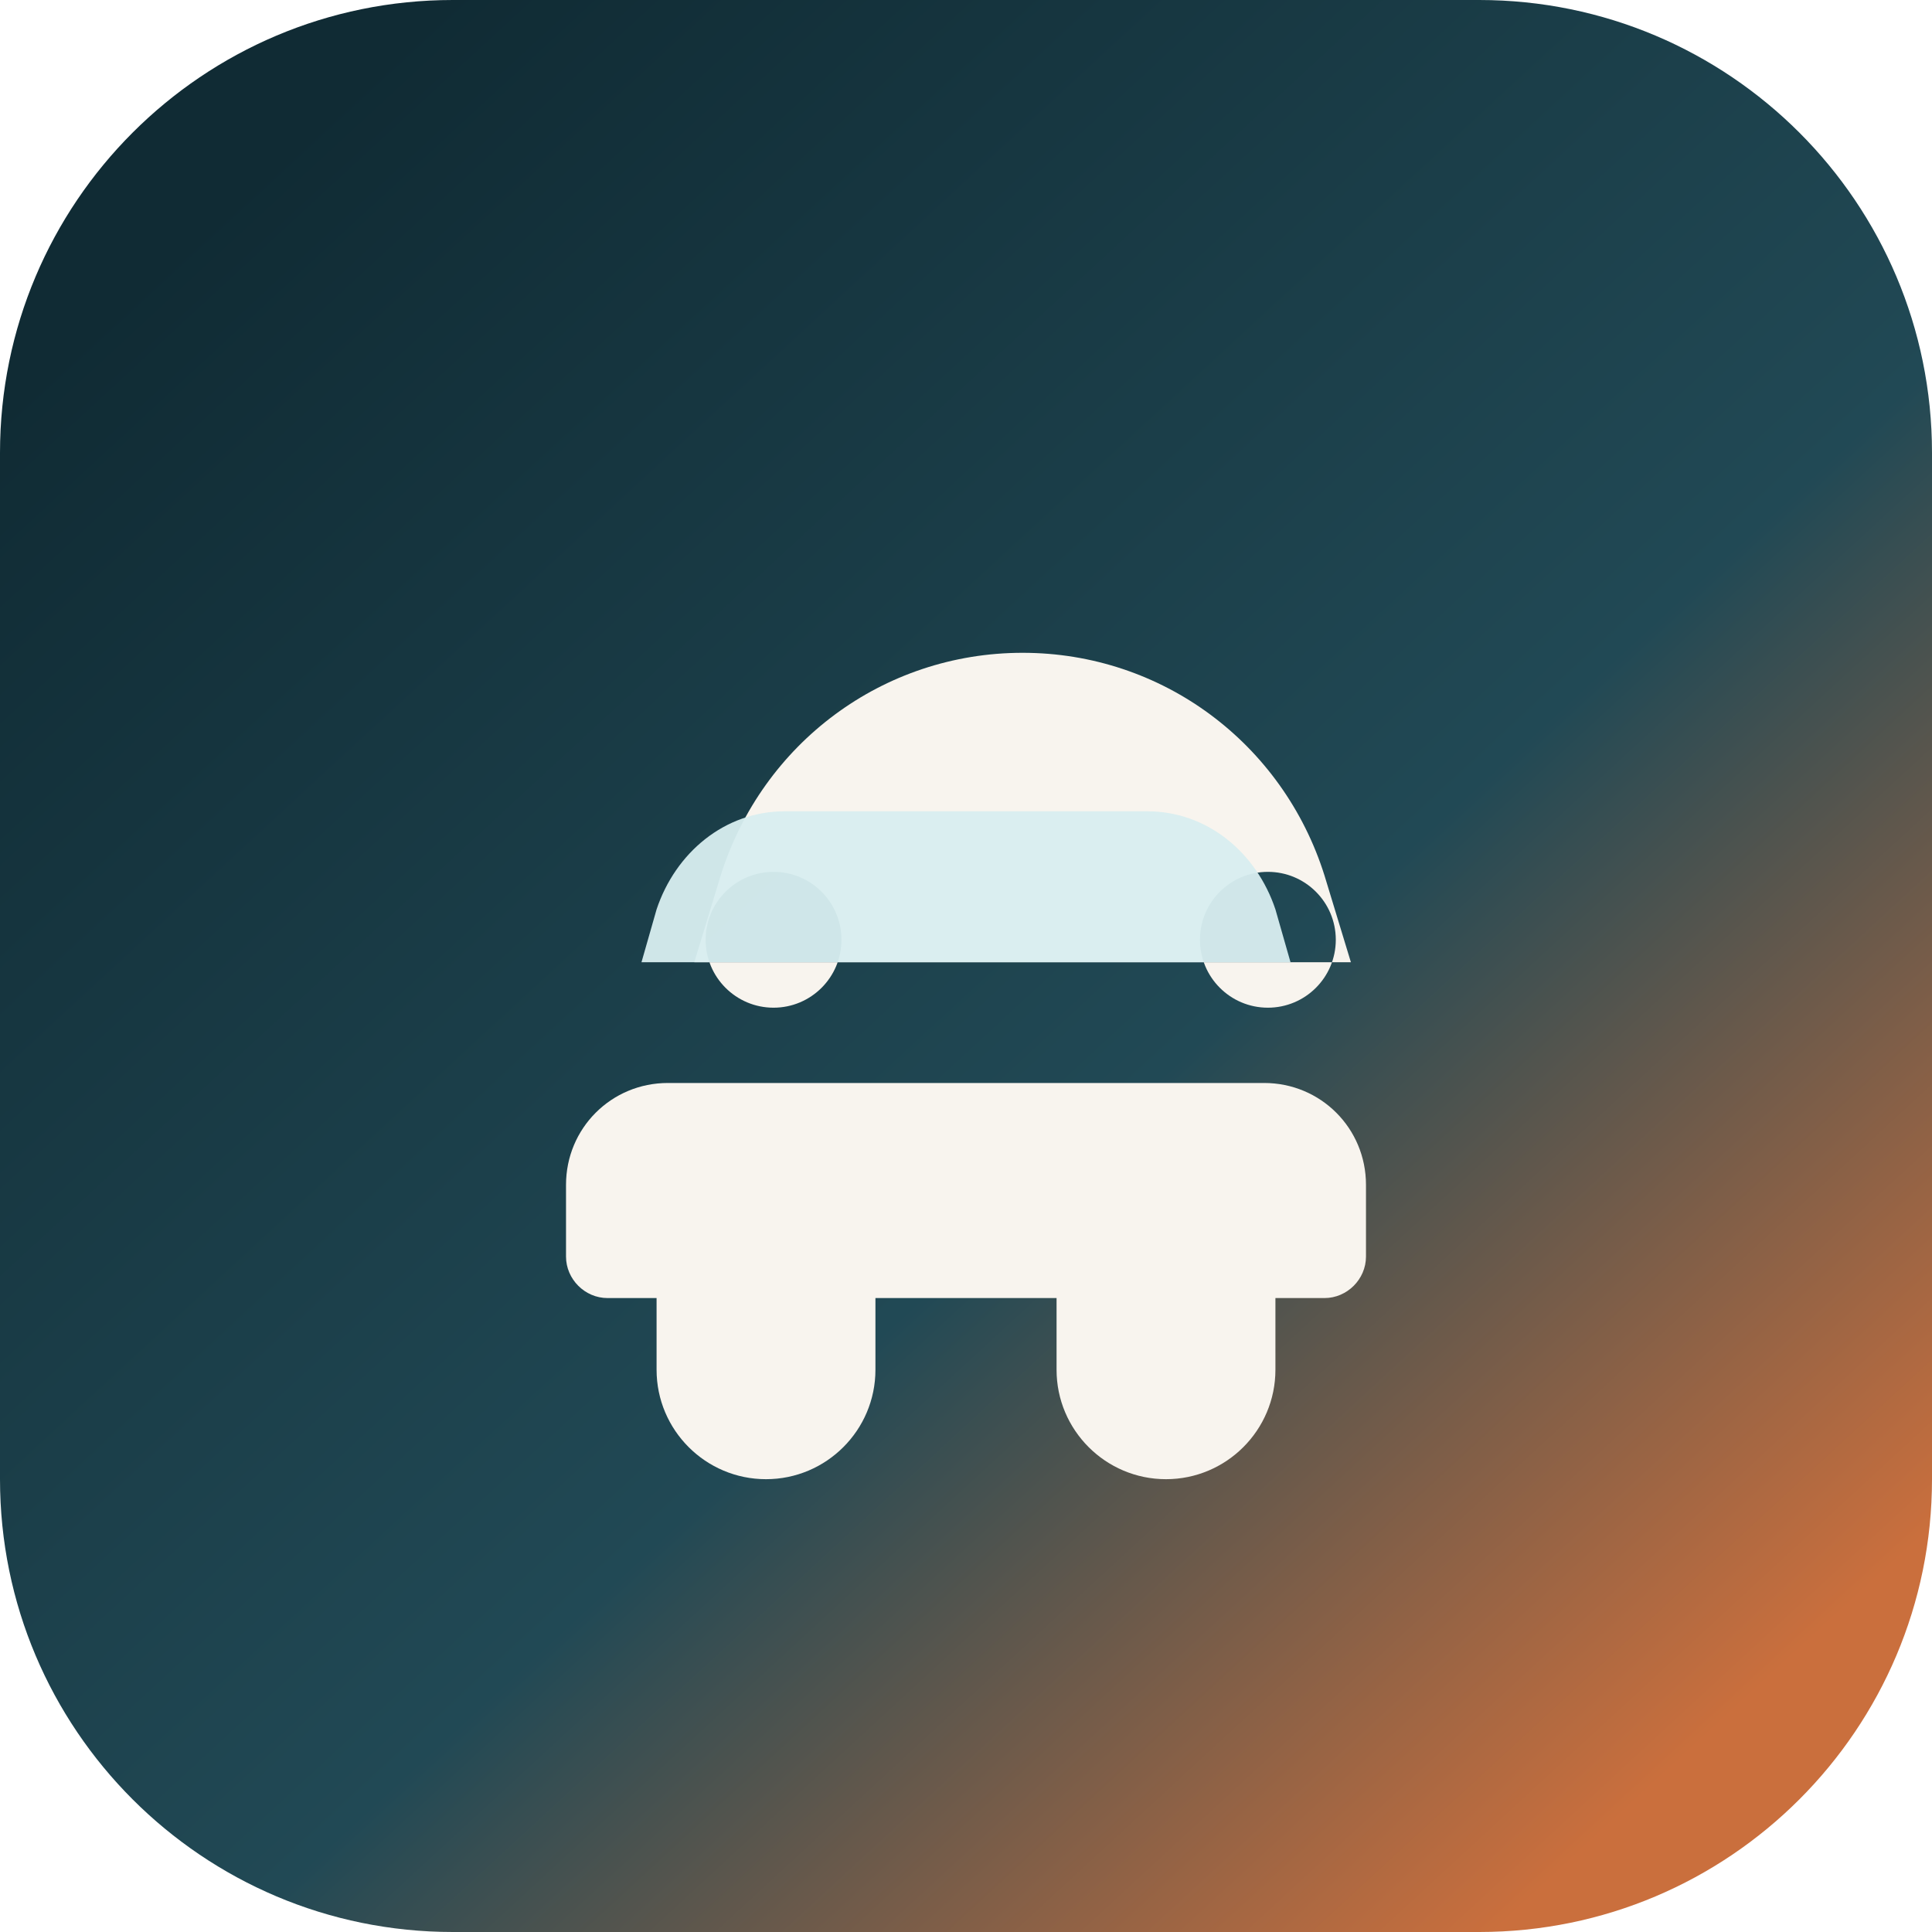
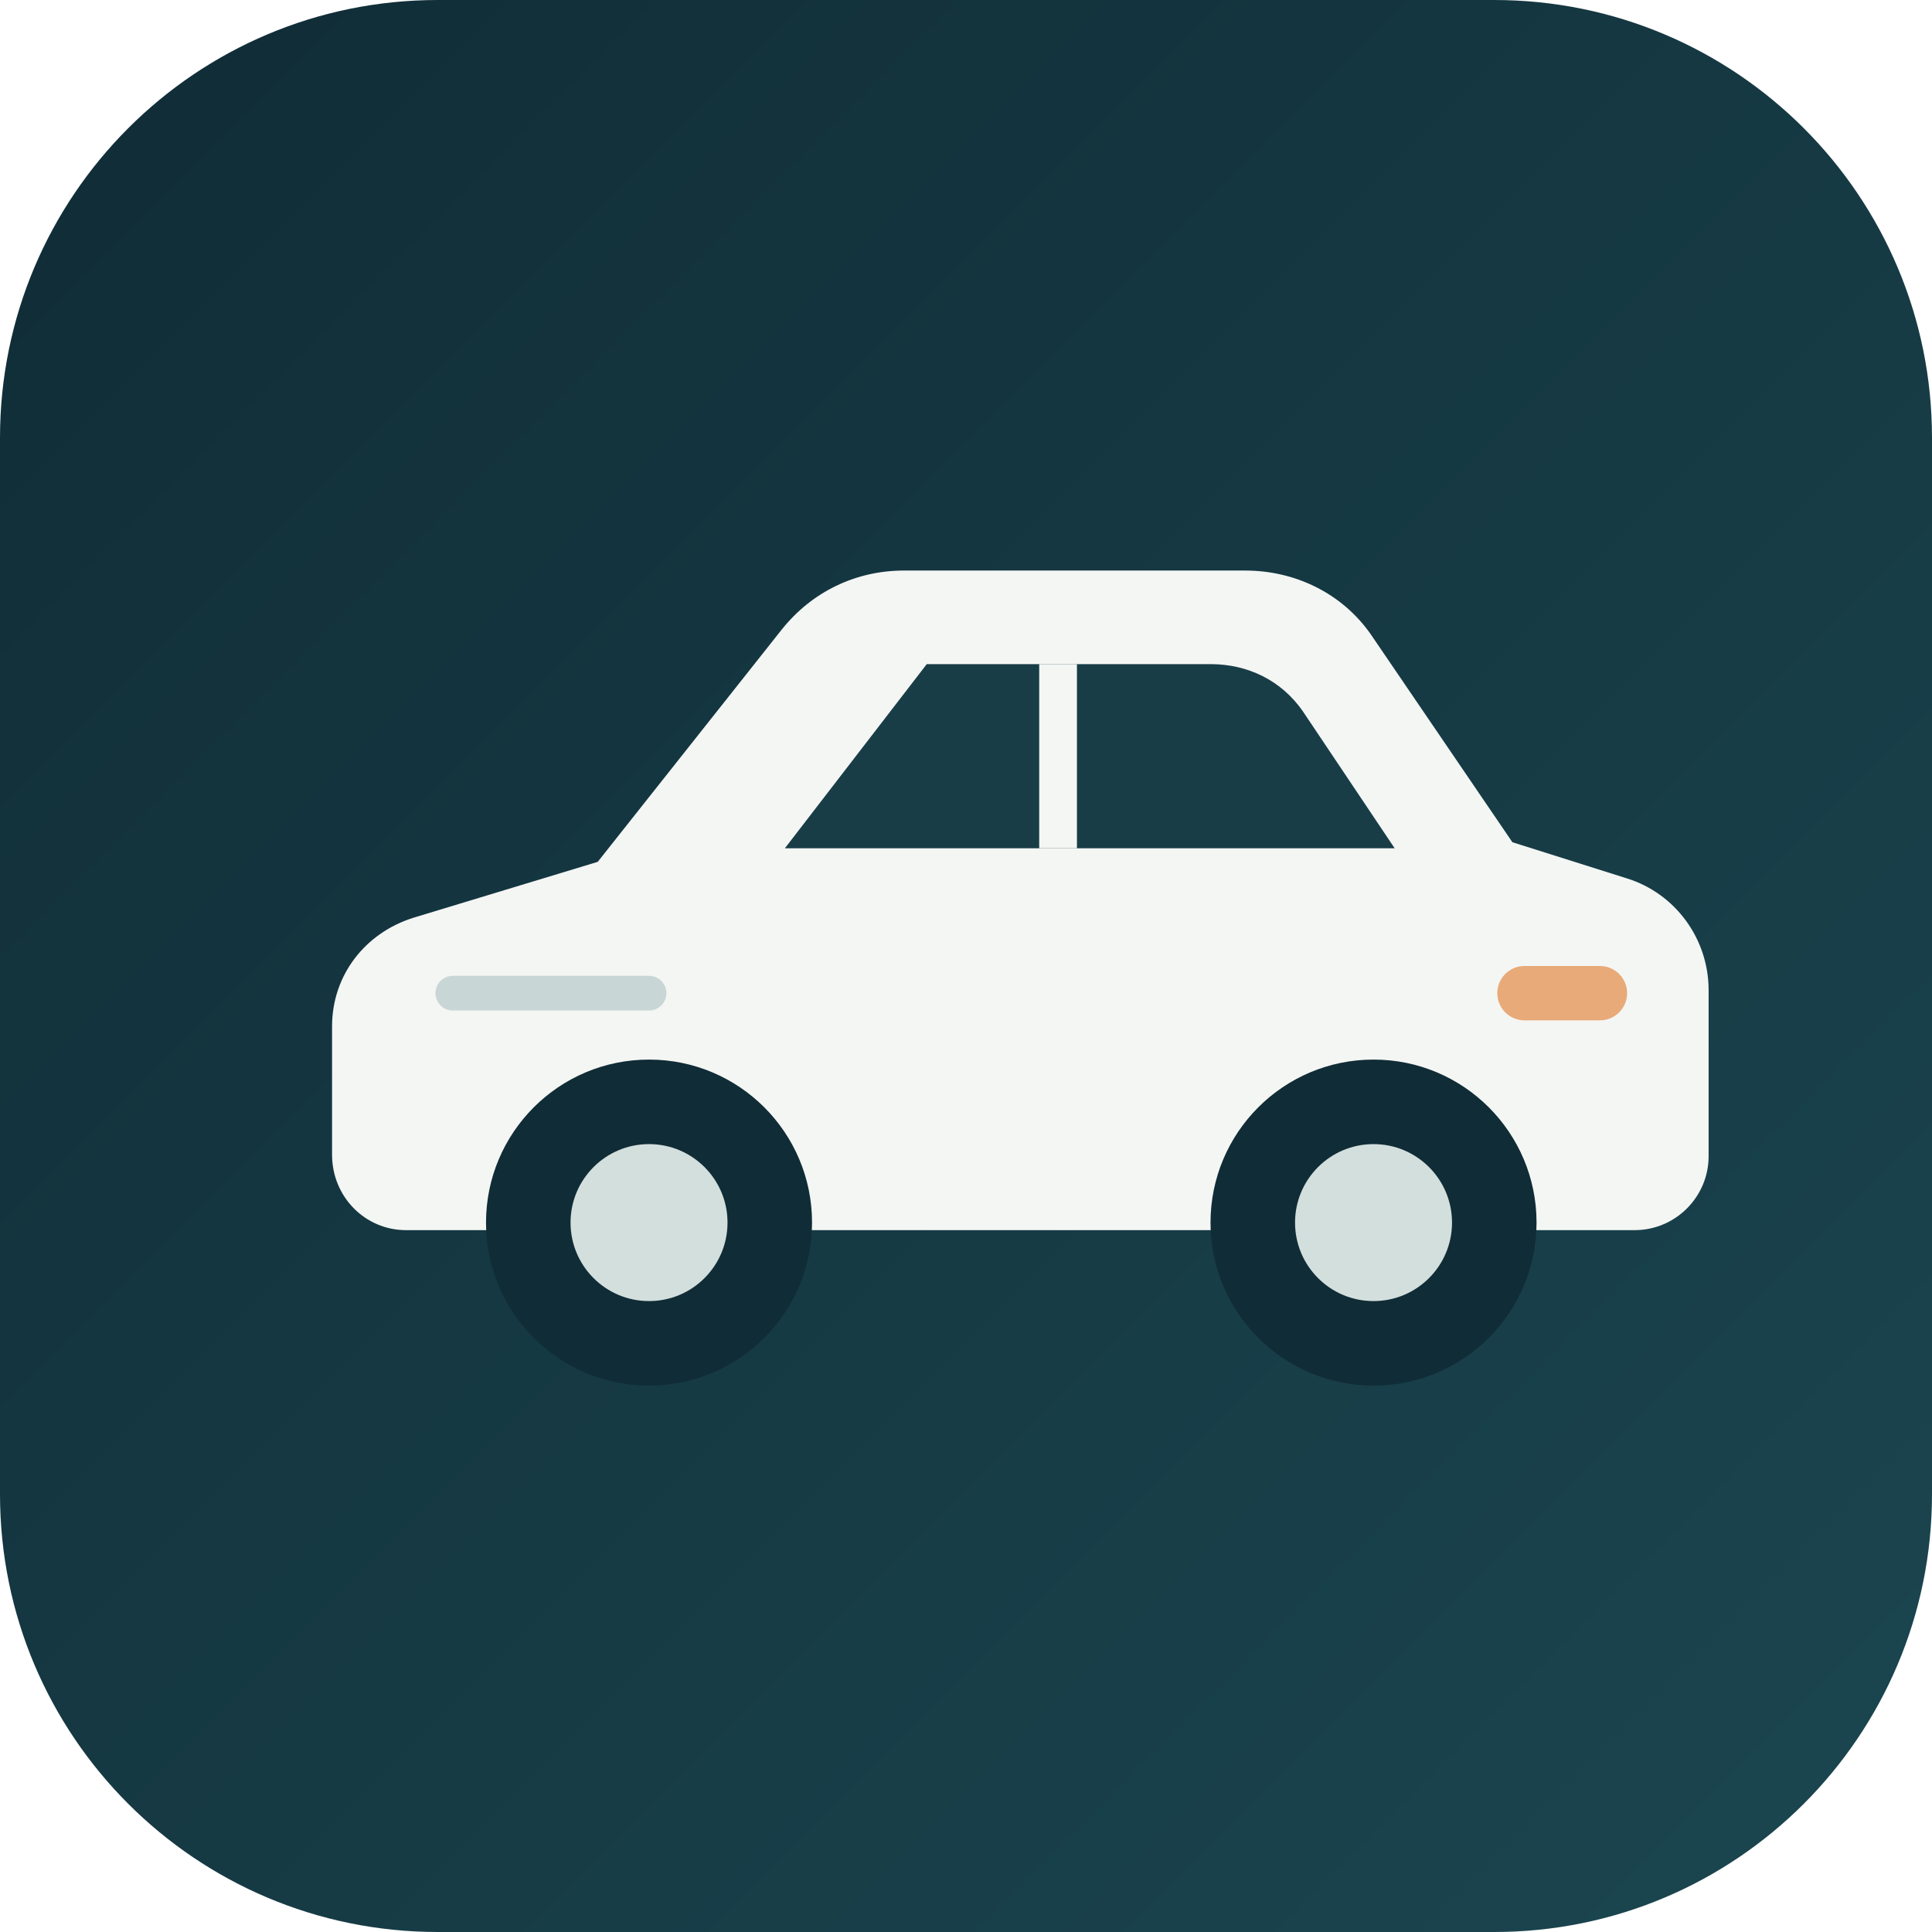
- <svg xmlns="http://www.w3.org/2000/svg" viewBox="0 0 512 512" role="img" aria-labelledby="title">
+ <svg xmlns="http://www.w3.org/2000/svg" viewBox="0 0 128 128" role="img" aria-label="Car Manager app icon">
  <defs>
-     <linearGradient id="bg" x1="64" y1="48" x2="448" y2="464" gradientUnits="userSpaceOnUse">
-       <stop offset="0" stop-color="#102b34" />
-       <stop offset="0.6" stop-color="#214955" />
-       <stop offset="1" stop-color="#ca6f3d" />
+     <linearGradient id="bg" x1="0" y1="0" x2="1" y2="1">
+       <stop offset="0" stop-color="#102C36" />
+       <stop offset="1" stop-color="#1B4650" />
    </linearGradient>
  </defs>
-   <rect width="512" height="512" rx="120" fill="url(#bg)" />
-   <path d="M150 314c0-15 12-27 27-27h158c15 0 27 12 27 27v19c0 6-5 11-11 11h-13v19c0 16-13 29-29 29s-29-13-29-29v-19H232v19c0 16-13 29-29 29s-29-13-29-29v-19h-13c-6 0-11-5-11-11zm41-82c11-35 43-59 80-59s69 24 80 59l7 23H184zm32 17a18 18 0 1 0 0 .1zm131 0a18 18 0 1 0 0 .1z" fill="#f8f4ee" />
-   <path d="M208 215h96c16 0 29 11 34 26l4 14H170l4-14c5-15 18-26 34-26z" fill="#d8eef0" opacity="0.95" />
+   <rect width="128" height="128" rx="29" fill="url(#bg)" />
+   <path d="M22 76.5V68c0-3.4 2.2-6.2 5.4-7.2l12.2-3.7 12.2-15.4c2-2.5 4.9-3.9 8.1-3.9h22.6c3.3 0 6.4 1.5 8.3 4.2l9.4 13.8 7.6 2.4c3.2 1 5.4 4 5.4 7.4v11c0 2.7-2.2 4.9-4.9 4.9H26.9c-2.7 0-4.9-2.2-4.9-5z" fill="#F4F6F4" />
+   <path d="M52 56.2 61.4 44h18.8c2.5 0 4.7 1.1 6.1 3.1l6.1 9.1H52Z" fill="#183D47" />
+   <path d="M70.1 44v12.2" stroke="#F4F6F4" stroke-width="2.5" />
+   <path d="M30 65.8h13" stroke="#C8D7D6" stroke-width="2.3" stroke-linecap="round" />
+   <path d="M101 65.8h5" stroke="#E8AA78" stroke-width="3.6" stroke-linecap="round" />
+   <circle cx="43" cy="81" r="10.8" fill="#102C36" />
+   <circle cx="43" cy="81" r="5.2" fill="#D3DFDD" />
+   <circle cx="91" cy="81" r="10.8" fill="#102C36" />
+   <circle cx="91" cy="81" r="5.2" fill="#D3DFDD" />
</svg>
